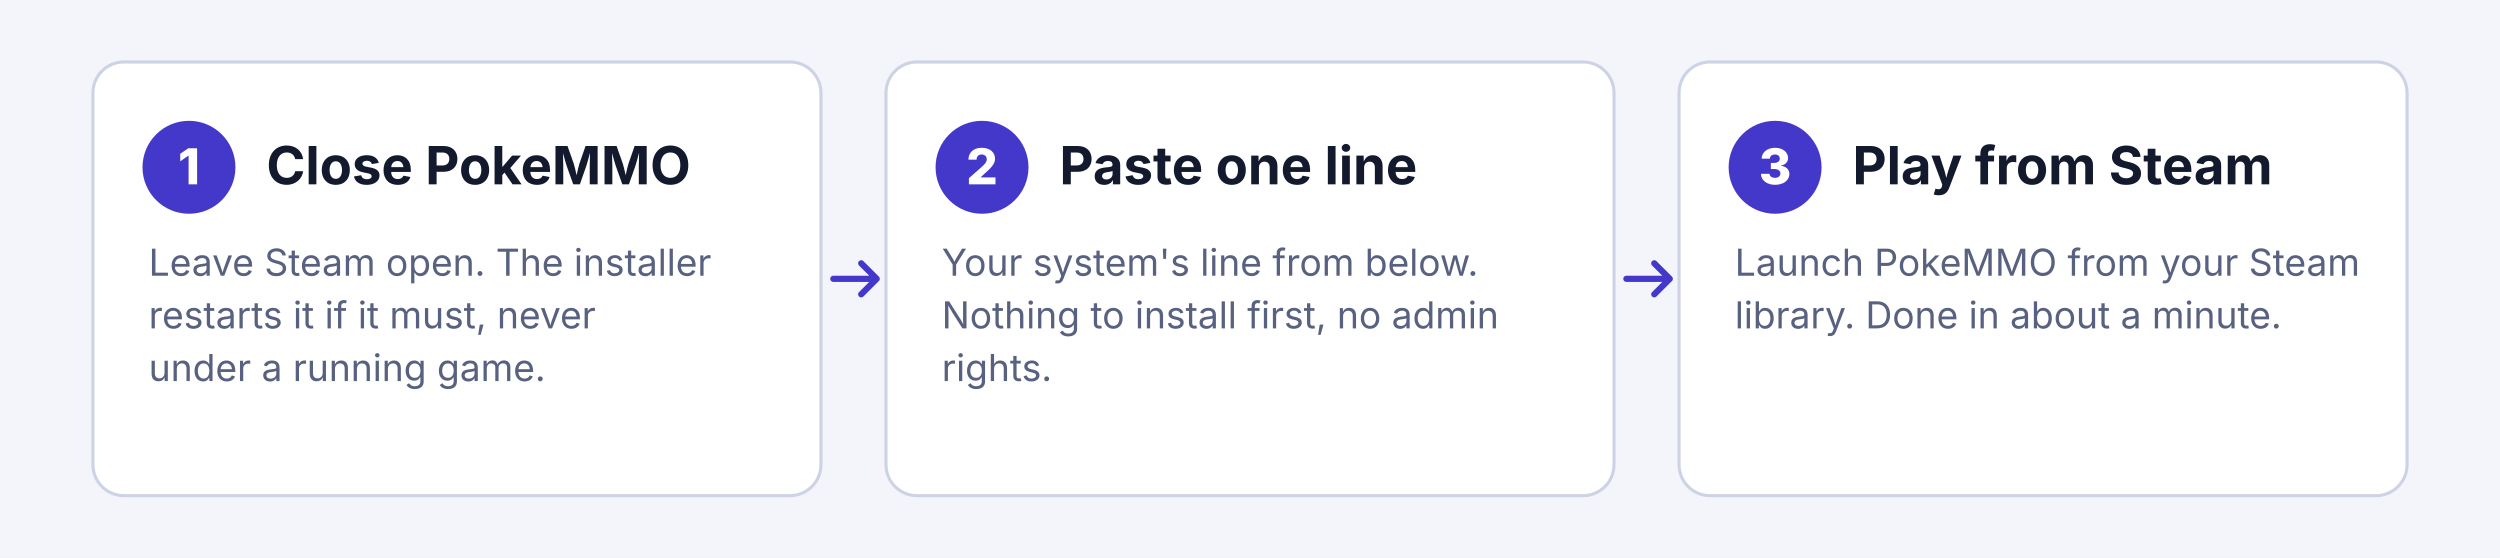
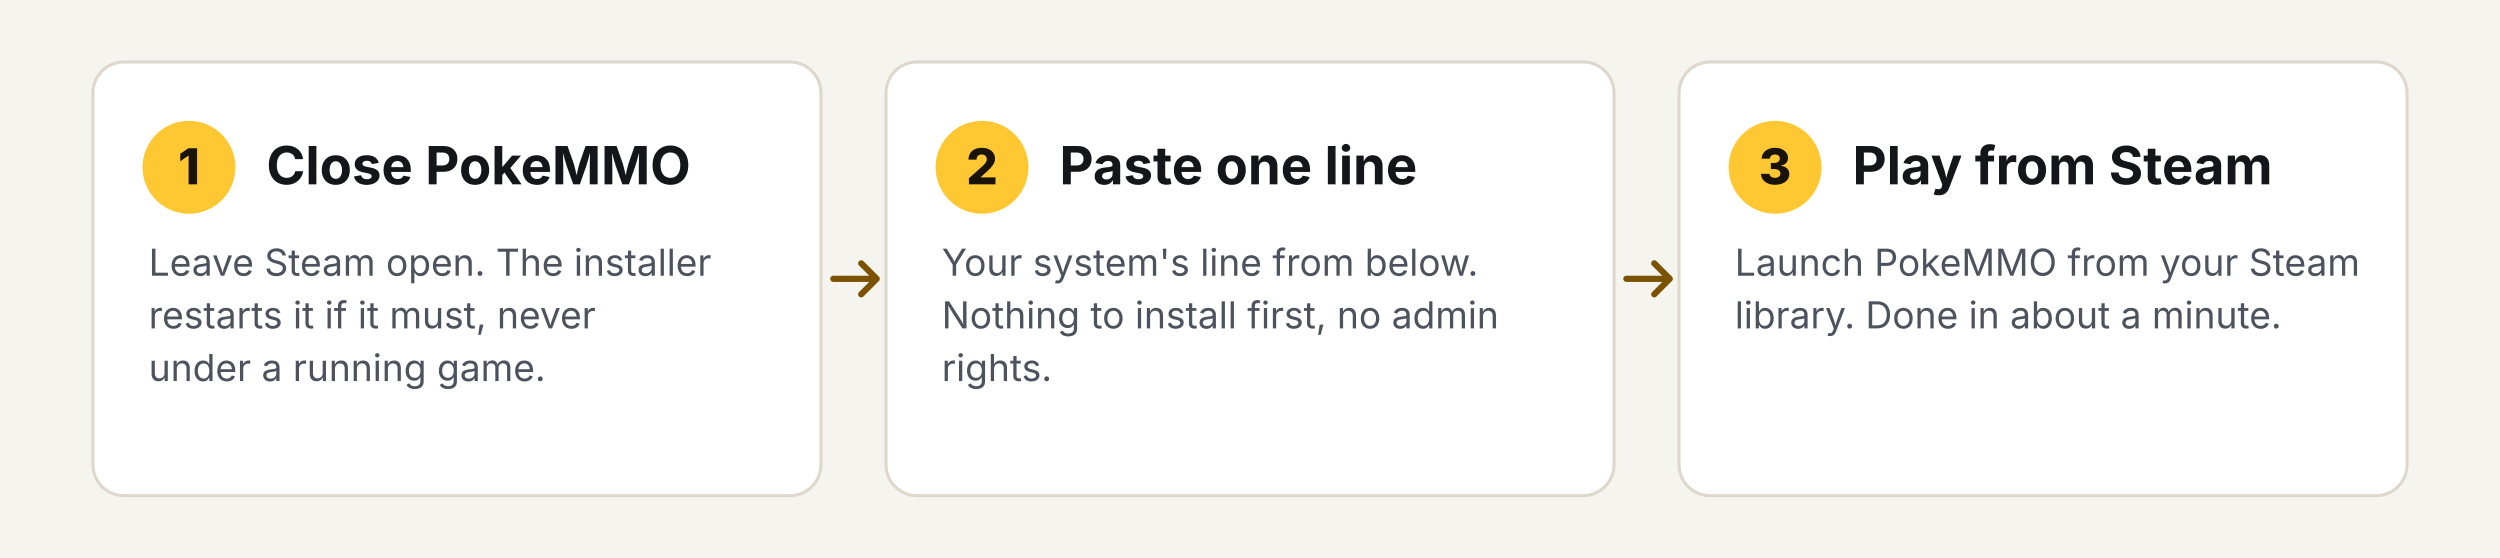
- <svg xmlns="http://www.w3.org/2000/svg" viewBox="0 0 1614 360" width="1614" height="360" role="img" aria-labelledby="t d" font-family="'Segoe UI Variable Display','Segoe UI',Inter,'SF Pro Display',-apple-system,'Helvetica Neue',Arial,sans-serif">
-   <rect width="1614" height="360" fill="#f4f5fb" />
-   <rect x="60" y="40" width="470" height="280" rx="20" fill="#ffffff" stroke="#cdd2e4" stroke-width="2" />
-   <circle cx="122" cy="108" r="30" fill="#4338ca" />
-   <text x="122" y="119" font-size="32" font-weight="800" fill="#ffffff" text-anchor="middle">1</text>
-   <text x="172" y="119" font-size="34" font-weight="750" fill="#141a2e" text-anchor="start">Close PokeMMO</text>
-   <text x="96" y="178" font-size="24" font-weight="400" fill="#586180" text-anchor="start">Leave Steam open. The installer</text>
-   <text x="96" y="212" font-size="24" font-weight="400" fill="#586180" text-anchor="start">restarts it if it must, never</text>
-   <text x="96" y="246" font-size="24" font-weight="400" fill="#586180" text-anchor="start">under a running game.</text>
-   <path d="M 538,180 l 28,0 m -10,-10 l 10,10 l -10,10" fill="none" stroke="#4338ca" stroke-width="4" stroke-linecap="round" stroke-linejoin="round" />
-   <rect x="572" y="40" width="470" height="280" rx="20" fill="#ffffff" stroke="#cdd2e4" stroke-width="2" />
-   <circle cx="634" cy="108" r="30" fill="#4338ca" />
-   <text x="634" y="119" font-size="32" font-weight="800" fill="#ffffff" text-anchor="middle">2</text>
-   <text x="684" y="119" font-size="34" font-weight="750" fill="#141a2e" text-anchor="start">Paste one line</text>
-   <text x="608" y="178" font-size="24" font-weight="400" fill="#586180" text-anchor="start">Your system's line from below.</text>
-   <text x="608" y="212" font-size="24" font-weight="400" fill="#586180" text-anchor="start">Nothing to install first, no admin</text>
-   <text x="608" y="246" font-size="24" font-weight="400" fill="#586180" text-anchor="start">rights.</text>
-   <path d="M 1050,180 l 28,0 m -10,-10 l 10,10 l -10,10" fill="none" stroke="#4338ca" stroke-width="4" stroke-linecap="round" stroke-linejoin="round" />
-   <rect x="1084" y="40" width="470" height="280" rx="20" fill="#ffffff" stroke="#cdd2e4" stroke-width="2" />
-   <circle cx="1146" cy="108" r="30" fill="#4338ca" />
-   <text x="1146" y="119" font-size="32" font-weight="800" fill="#ffffff" text-anchor="middle">3</text>
-   <text x="1196" y="119" font-size="34" font-weight="750" fill="#141a2e" text-anchor="start">Play from Steam</text>
-   <text x="1120" y="178" font-size="24" font-weight="400" fill="#586180" text-anchor="start">Launch PokeMMO from your Steam</text>
-   <text x="1120" y="212" font-size="24" font-weight="400" fill="#586180" text-anchor="start">library. Done in about a minute.</text>
+ <svg xmlns="http://www.w3.org/2000/svg" viewBox="0 0 1614 360" width="1614" height="360" role="img" aria-labelledby="t d" font-family="'Bricolage Grotesque','Geist','Segoe UI Variable Display','Segoe UI',Inter,'SF Pro Display',-apple-system,'Helvetica Neue',Arial,sans-serif">
+   <rect width="1614" height="360" fill="#f6f4ef" />
+   <rect x="60" y="40" width="470" height="280" rx="20" fill="#ffffff" stroke="#ddd8cb" stroke-width="2" />
+   <circle cx="122" cy="108" r="30" fill="#ffc833" />
+   <text x="122" y="119" font-size="32" font-weight="800" fill="#1a1408" text-anchor="middle">1</text>
+   <text x="172" y="119" font-size="34" font-weight="750" fill="#14161a" text-anchor="start">Close PokeMMO</text>
+   <text x="96" y="178" font-size="24" font-weight="400" fill="#4d535e" text-anchor="start">Leave Steam open. The installer</text>
+   <text x="96" y="212" font-size="24" font-weight="400" fill="#4d535e" text-anchor="start">restarts it if it must, never</text>
+   <text x="96" y="246" font-size="24" font-weight="400" fill="#4d535e" text-anchor="start">under a running game.</text>
+   <path d="M 538,180 l 28,0 m -10,-10 l 10,10 l -10,10" fill="none" stroke="#7a5200" stroke-width="4" stroke-linecap="round" stroke-linejoin="round" />
+   <rect x="572" y="40" width="470" height="280" rx="20" fill="#ffffff" stroke="#ddd8cb" stroke-width="2" />
+   <circle cx="634" cy="108" r="30" fill="#ffc833" />
+   <text x="634" y="119" font-size="32" font-weight="800" fill="#1a1408" text-anchor="middle">2</text>
+   <text x="684" y="119" font-size="34" font-weight="750" fill="#14161a" text-anchor="start">Paste one line</text>
+   <text x="608" y="178" font-size="24" font-weight="400" fill="#4d535e" text-anchor="start">Your system's line from below.</text>
+   <text x="608" y="212" font-size="24" font-weight="400" fill="#4d535e" text-anchor="start">Nothing to install first, no admin</text>
+   <text x="608" y="246" font-size="24" font-weight="400" fill="#4d535e" text-anchor="start">rights.</text>
+   <path d="M 1050,180 l 28,0 m -10,-10 l 10,10 l -10,10" fill="none" stroke="#7a5200" stroke-width="4" stroke-linecap="round" stroke-linejoin="round" />
+   <rect x="1084" y="40" width="470" height="280" rx="20" fill="#ffffff" stroke="#ddd8cb" stroke-width="2" />
+   <circle cx="1146" cy="108" r="30" fill="#ffc833" />
+   <text x="1146" y="119" font-size="32" font-weight="800" fill="#1a1408" text-anchor="middle">3</text>
+   <text x="1196" y="119" font-size="34" font-weight="750" fill="#14161a" text-anchor="start">Play from Steam</text>
+   <text x="1120" y="178" font-size="24" font-weight="400" fill="#4d535e" text-anchor="start">Launch PokeMMO from your Steam</text>
+   <text x="1120" y="212" font-size="24" font-weight="400" fill="#4d535e" text-anchor="start">library. Done in about a minute.</text>
</svg>
